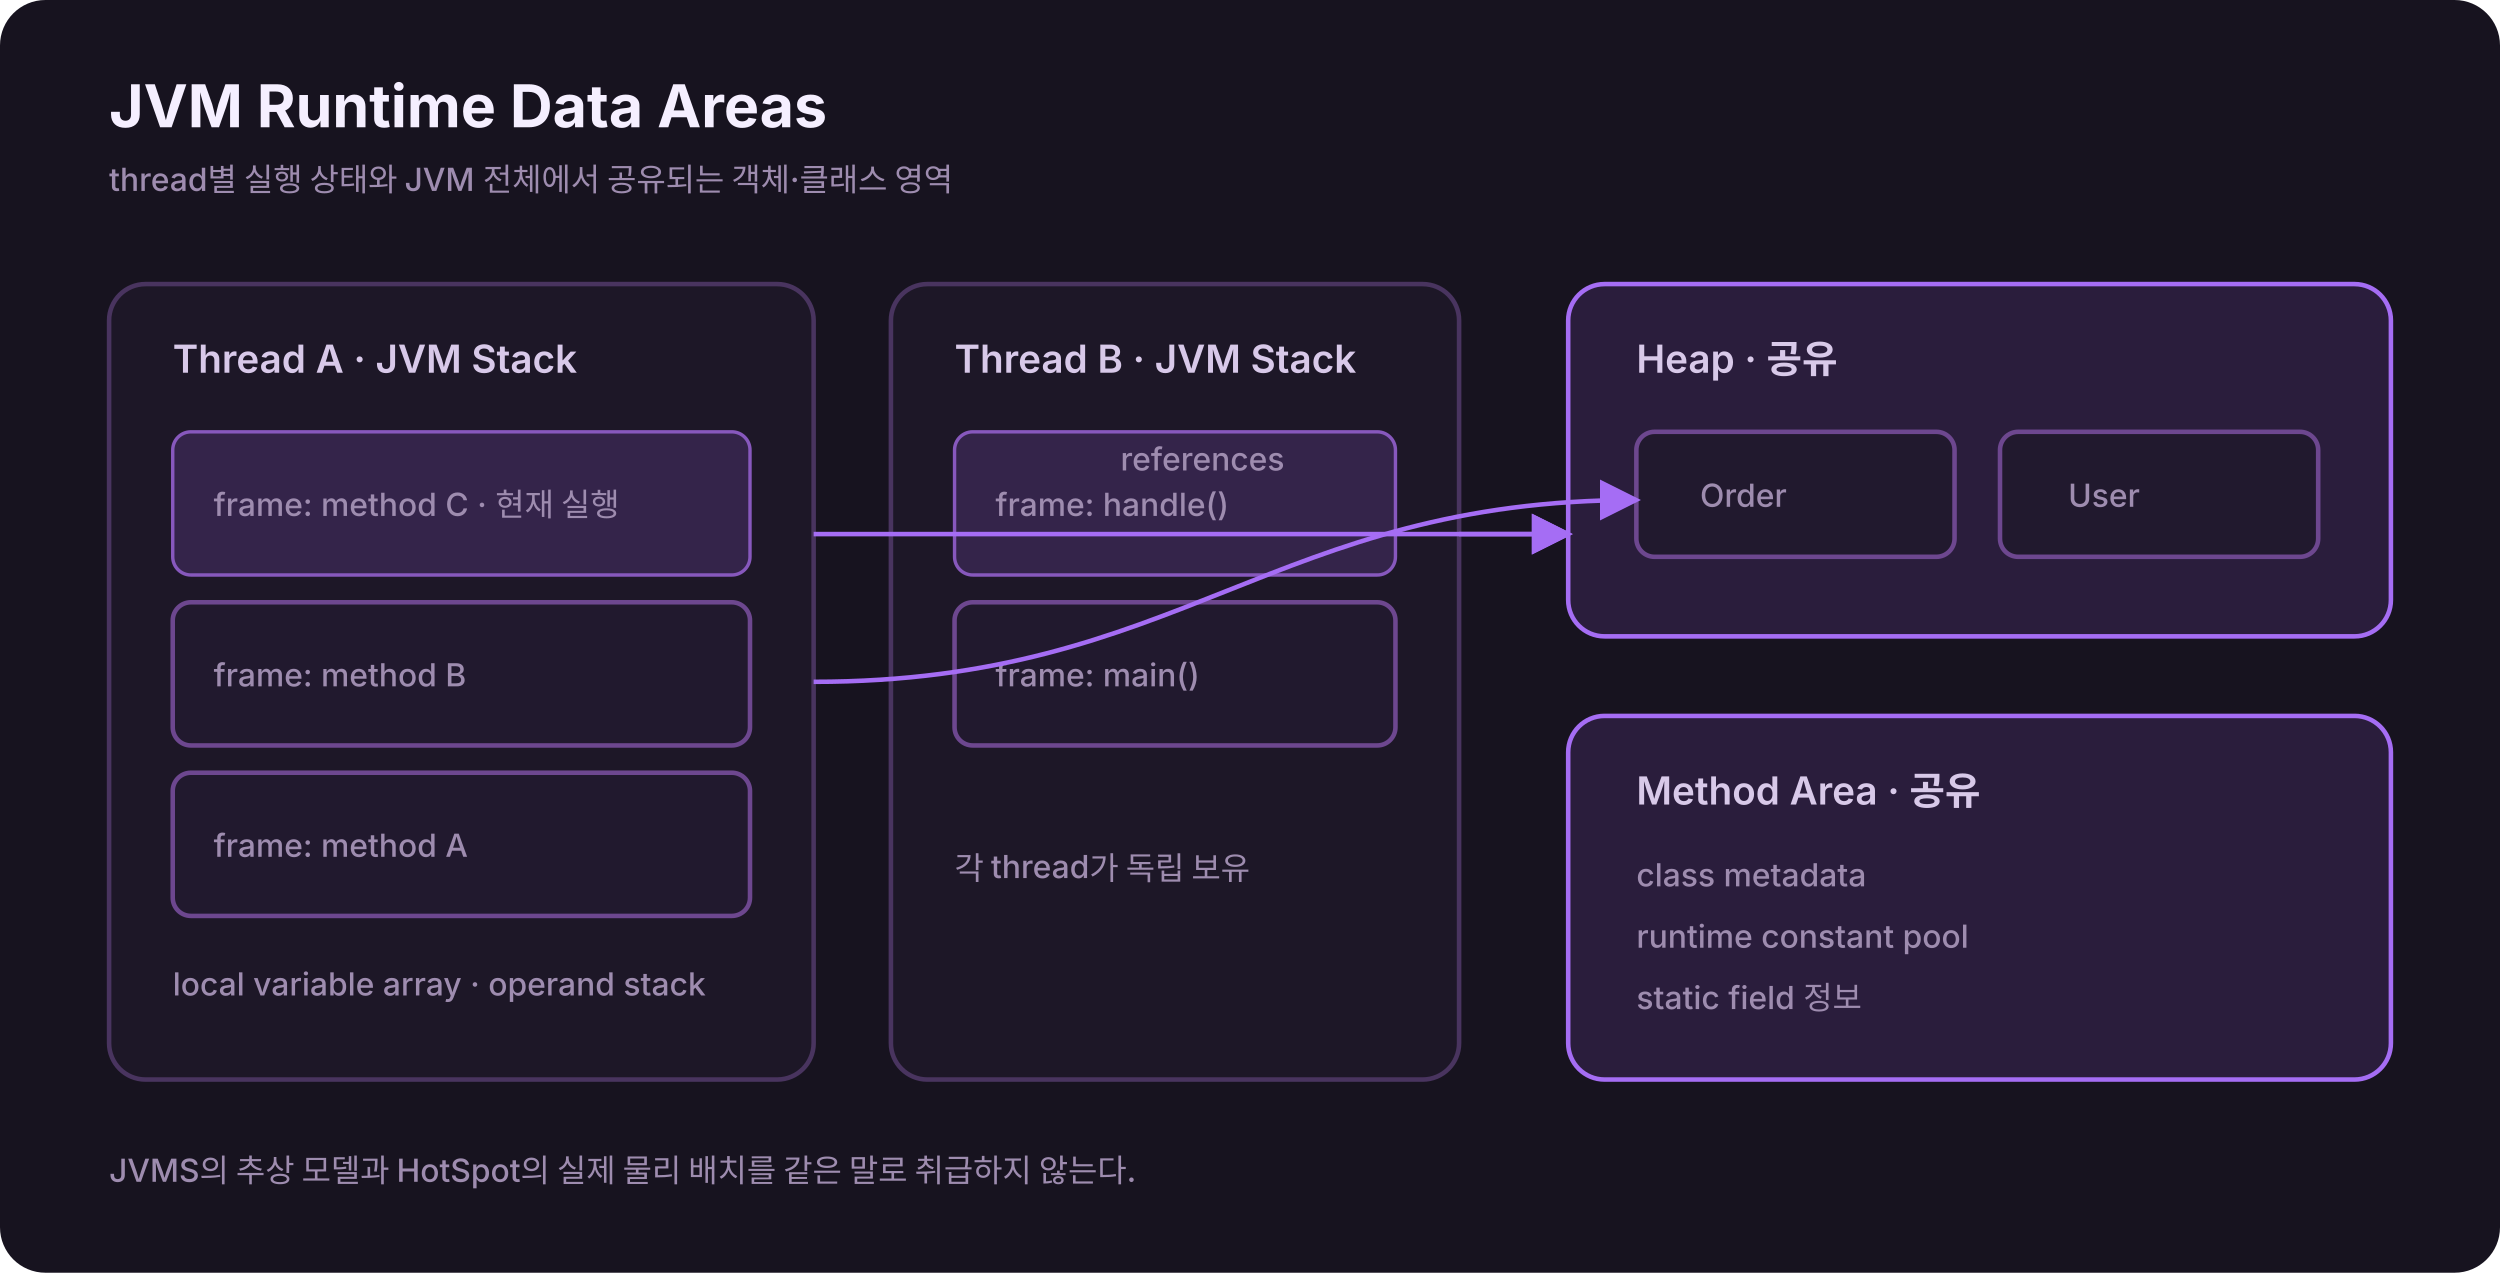
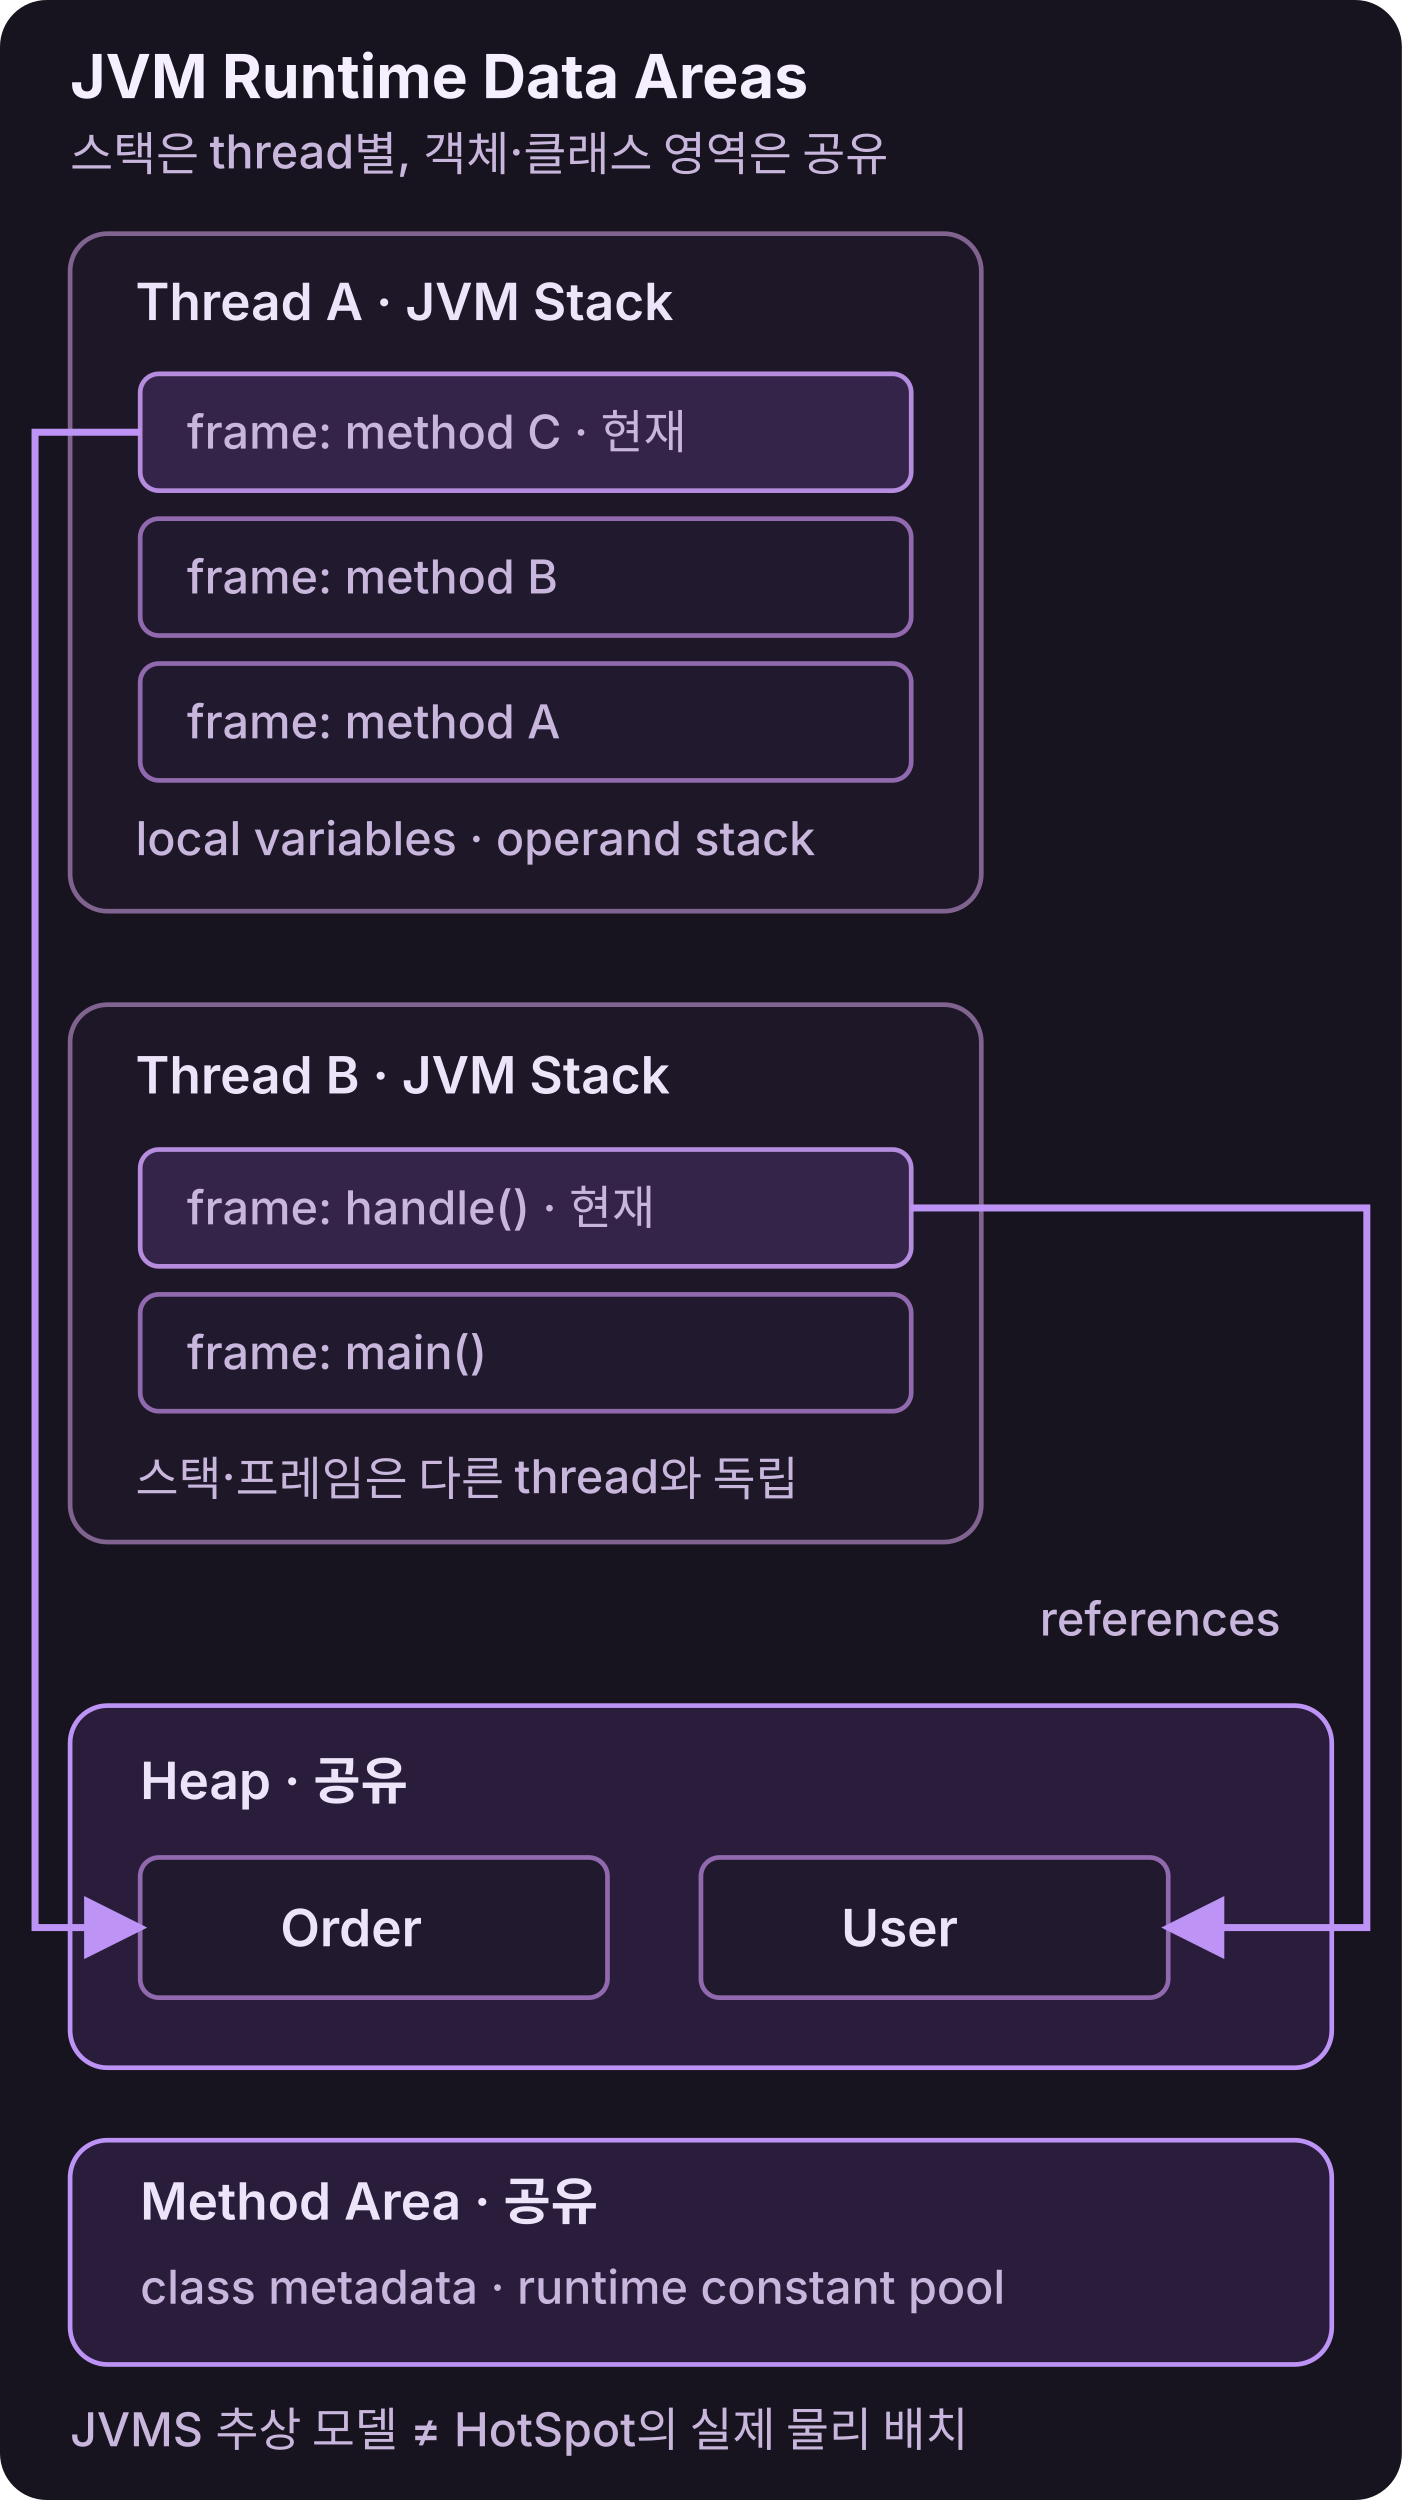
- <svg xmlns="http://www.w3.org/2000/svg" viewBox="0 0 1100 560" role="img" aria-labelledby="title desc">
+ <svg xmlns="http://www.w3.org/2000/svg" width="600" height="1070" viewBox="0 0 600 1070" role="img" aria-labelledby="title desc">
  <defs>
    <marker id="arrow" markerWidth="9" markerHeight="9" refX="8" refY="4.5" orient="auto">
-       <path d="M0 0L9 4.5L0 9Z" fill="#a56df4" />
+       <path d="M0 0L9 4.5L0 9Z" fill="#bd94f5" />
    </marker>
-     <style>
-       .bg{fill:#17131f}.title{fill:#f5efff;font:700 26px Inter,Arial,sans-serif}.label{fill:#d8c9e9;font:600 17px Inter,Arial,sans-serif}.small{fill:#9e8caf;font:500 14px Inter,Arial,sans-serif}.box{fill:#21192e;stroke:#6d478f;stroke-width:2}.shared{fill:#2a1d3c;stroke:#a56df4;stroke-width:2}.thread{fill:#1d1727;stroke:#49345f;stroke-width:2}.frame{fill:#34244a;stroke:#8758bd;stroke-width:1.5}.line{stroke:#a56df4;stroke-width:2;fill:none;marker-end:url(#arrow)}
-     </style>
+     <style>.bg{fill:#17131f}.title{fill:#f5efff;font:700 26px Inter,Arial,sans-serif}.label{fill:#eee4fa;font:600 22px Inter,Arial,sans-serif}.small{fill:#c8b6dc;font:500 20px Inter,Arial,sans-serif}.box{fill:#21192e;stroke:#9069ae;stroke-width:2}.shared{fill:#2a1d3c;stroke:#bd94f5;stroke-width:2}.thread{fill:#1d1727;stroke:#80648f;stroke-width:2}.frame{fill:#34244a;stroke:#b58cde;stroke-width:2}.line{stroke:#bd94f5;stroke-width:3;fill:none;marker-end:url(#arrow)}</style>
  </defs>
-   <rect class="bg" width="1100" height="560" rx="20" />
-   <text class="title" x="48" y="56">JVM Runtime Data Areas</text>
-   <text class="small" x="48" y="84">thread별 실행 상태와 JVM 전체에서 공유되는 객체·클래스 영역</text>
-   <rect class="thread" x="48" y="125" width="310" height="350" rx="16" />
-   <text class="label" x="76" y="164">Thread A · JVM Stack</text>
-   <rect class="frame" x="76" y="190" width="254" height="63" rx="8" />
-   <text class="small" x="94" y="227">frame: method C · 현재 실행</text>
-   <rect class="box" x="76" y="265" width="254" height="63" rx="8" />
-   <text class="small" x="94" y="302">frame: method B</text>
-   <rect class="box" x="76" y="340" width="254" height="63" rx="8" />
-   <text class="small" x="94" y="377">frame: method A</text>
-   <text class="small" x="76" y="438">local variable array · operand stack</text>
-   <rect class="thread" x="392" y="125" width="250" height="350" rx="16" />
-   <text class="label" x="420" y="164">Thread B · JVM Stack</text>
-   <rect class="frame" x="420" y="190" width="194" height="63" rx="8" />
-   <text class="small" x="438" y="227">frame: handle()</text>
-   <rect class="box" x="420" y="265" width="194" height="63" rx="8" />
-   <text class="small" x="438" y="302">frame: main()</text>
-   <text class="small" x="420" y="387">각 thread가 독립 보유</text>
-   <rect class="shared" x="690" y="125" width="362" height="155" rx="16" />
-   <text class="label" x="720" y="164">Heap · 공유</text>
-   <rect class="box" x="720" y="190" width="140" height="55" rx="8" />
-   <text class="small" x="748" y="223">Order</text>
-   <rect class="box" x="880" y="190" width="140" height="55" rx="8" />
-   <text class="small" x="910" y="223">User</text>
-   <rect class="shared" x="690" y="315" width="362" height="160" rx="16" />
-   <text class="label" x="720" y="354">Method Area · 공유</text>
-   <text class="small" x="720" y="390">class metadata</text>
-   <text class="small" x="720" y="417">runtime constant pool</text>
-   <text class="small" x="720" y="444">static field 정보</text>
-   <path class="line" d="M358 235H690" />
-   <path class="line" d="M642 235H690" />
-   <path class="line" d="M358 300C520 300 560 220 720 220" />
-   <text class="small" x="493" y="207">references</text>
-   <text class="small" x="48" y="520">JVMS의 추상 모델과 HotSpot의 실제 물리 배치를 같은 말로 취급하지 않는다.</text>
+   <rect class="bg" width="600" height="1070" rx="20" />
+   <text class="title" x="30" y="42">JVM Runtime Data Areas</text>
+   <text class="small" x="30" y="73">스택은 thread별, 객체·클래스 영역은 공유</text>
+   <rect class="thread" x="30" y="100" width="390" height="290" rx="16" />
+   <text class="label" x="58" y="137">Thread A · JVM Stack</text>
+   <rect class="frame" x="60" y="160" width="330" height="50" rx="8" />
+   <text class="small" x="80" y="192">frame: method C · 현재</text>
+   <rect class="box" x="60" y="222" width="330" height="50" rx="8" />
+   <text class="small" x="80" y="254">frame: method B</text>
+   <rect class="box" x="60" y="284" width="330" height="50" rx="8" />
+   <text class="small" x="80" y="316">frame: method A</text>
+   <text class="small" x="58" y="366">local variables · operand stack</text>
+   <rect class="thread" x="30" y="430" width="390" height="230" rx="16" />
+   <text class="label" x="58" y="468">Thread B · JVM Stack</text>
+   <rect class="frame" x="60" y="492" width="330" height="50" rx="8" />
+   <text class="small" x="80" y="524">frame: handle() · 현재</text>
+   <rect class="box" x="60" y="554" width="330" height="50" rx="8" />
+   <text class="small" x="80" y="586">frame: main()</text>
+   <text class="small" x="58" y="640">스택·프레임은 다른 thread와 독립</text>
+   <rect class="shared" x="30" y="730" width="540" height="155" rx="16" />
+   <text class="label" x="60" y="770">Heap · 공유</text>
+   <rect class="box" x="60" y="795" width="200" height="60" rx="8" />
+   <text class="label" x="120" y="833">Order</text>
+   <rect class="box" x="300" y="795" width="200" height="60" rx="8" />
+   <text class="label" x="360" y="833">User</text>
+   <path class="line" d="M60 185H15V825H60" />
+   <path class="line" d="M390 517H585V825H500" />
+   <text class="small" x="445" y="700">references</text>
+   <rect class="shared" x="30" y="916" width="540" height="96" rx="16" />
+   <text class="label" x="60" y="950">Method Area · 공유</text>
+   <text class="small" x="60" y="986">class metadata · runtime constant pool</text>
+   <text class="small" x="30" y="1047">JVMS 추상 모델 ≠ HotSpot의 실제 물리 배치</text>
</svg>
